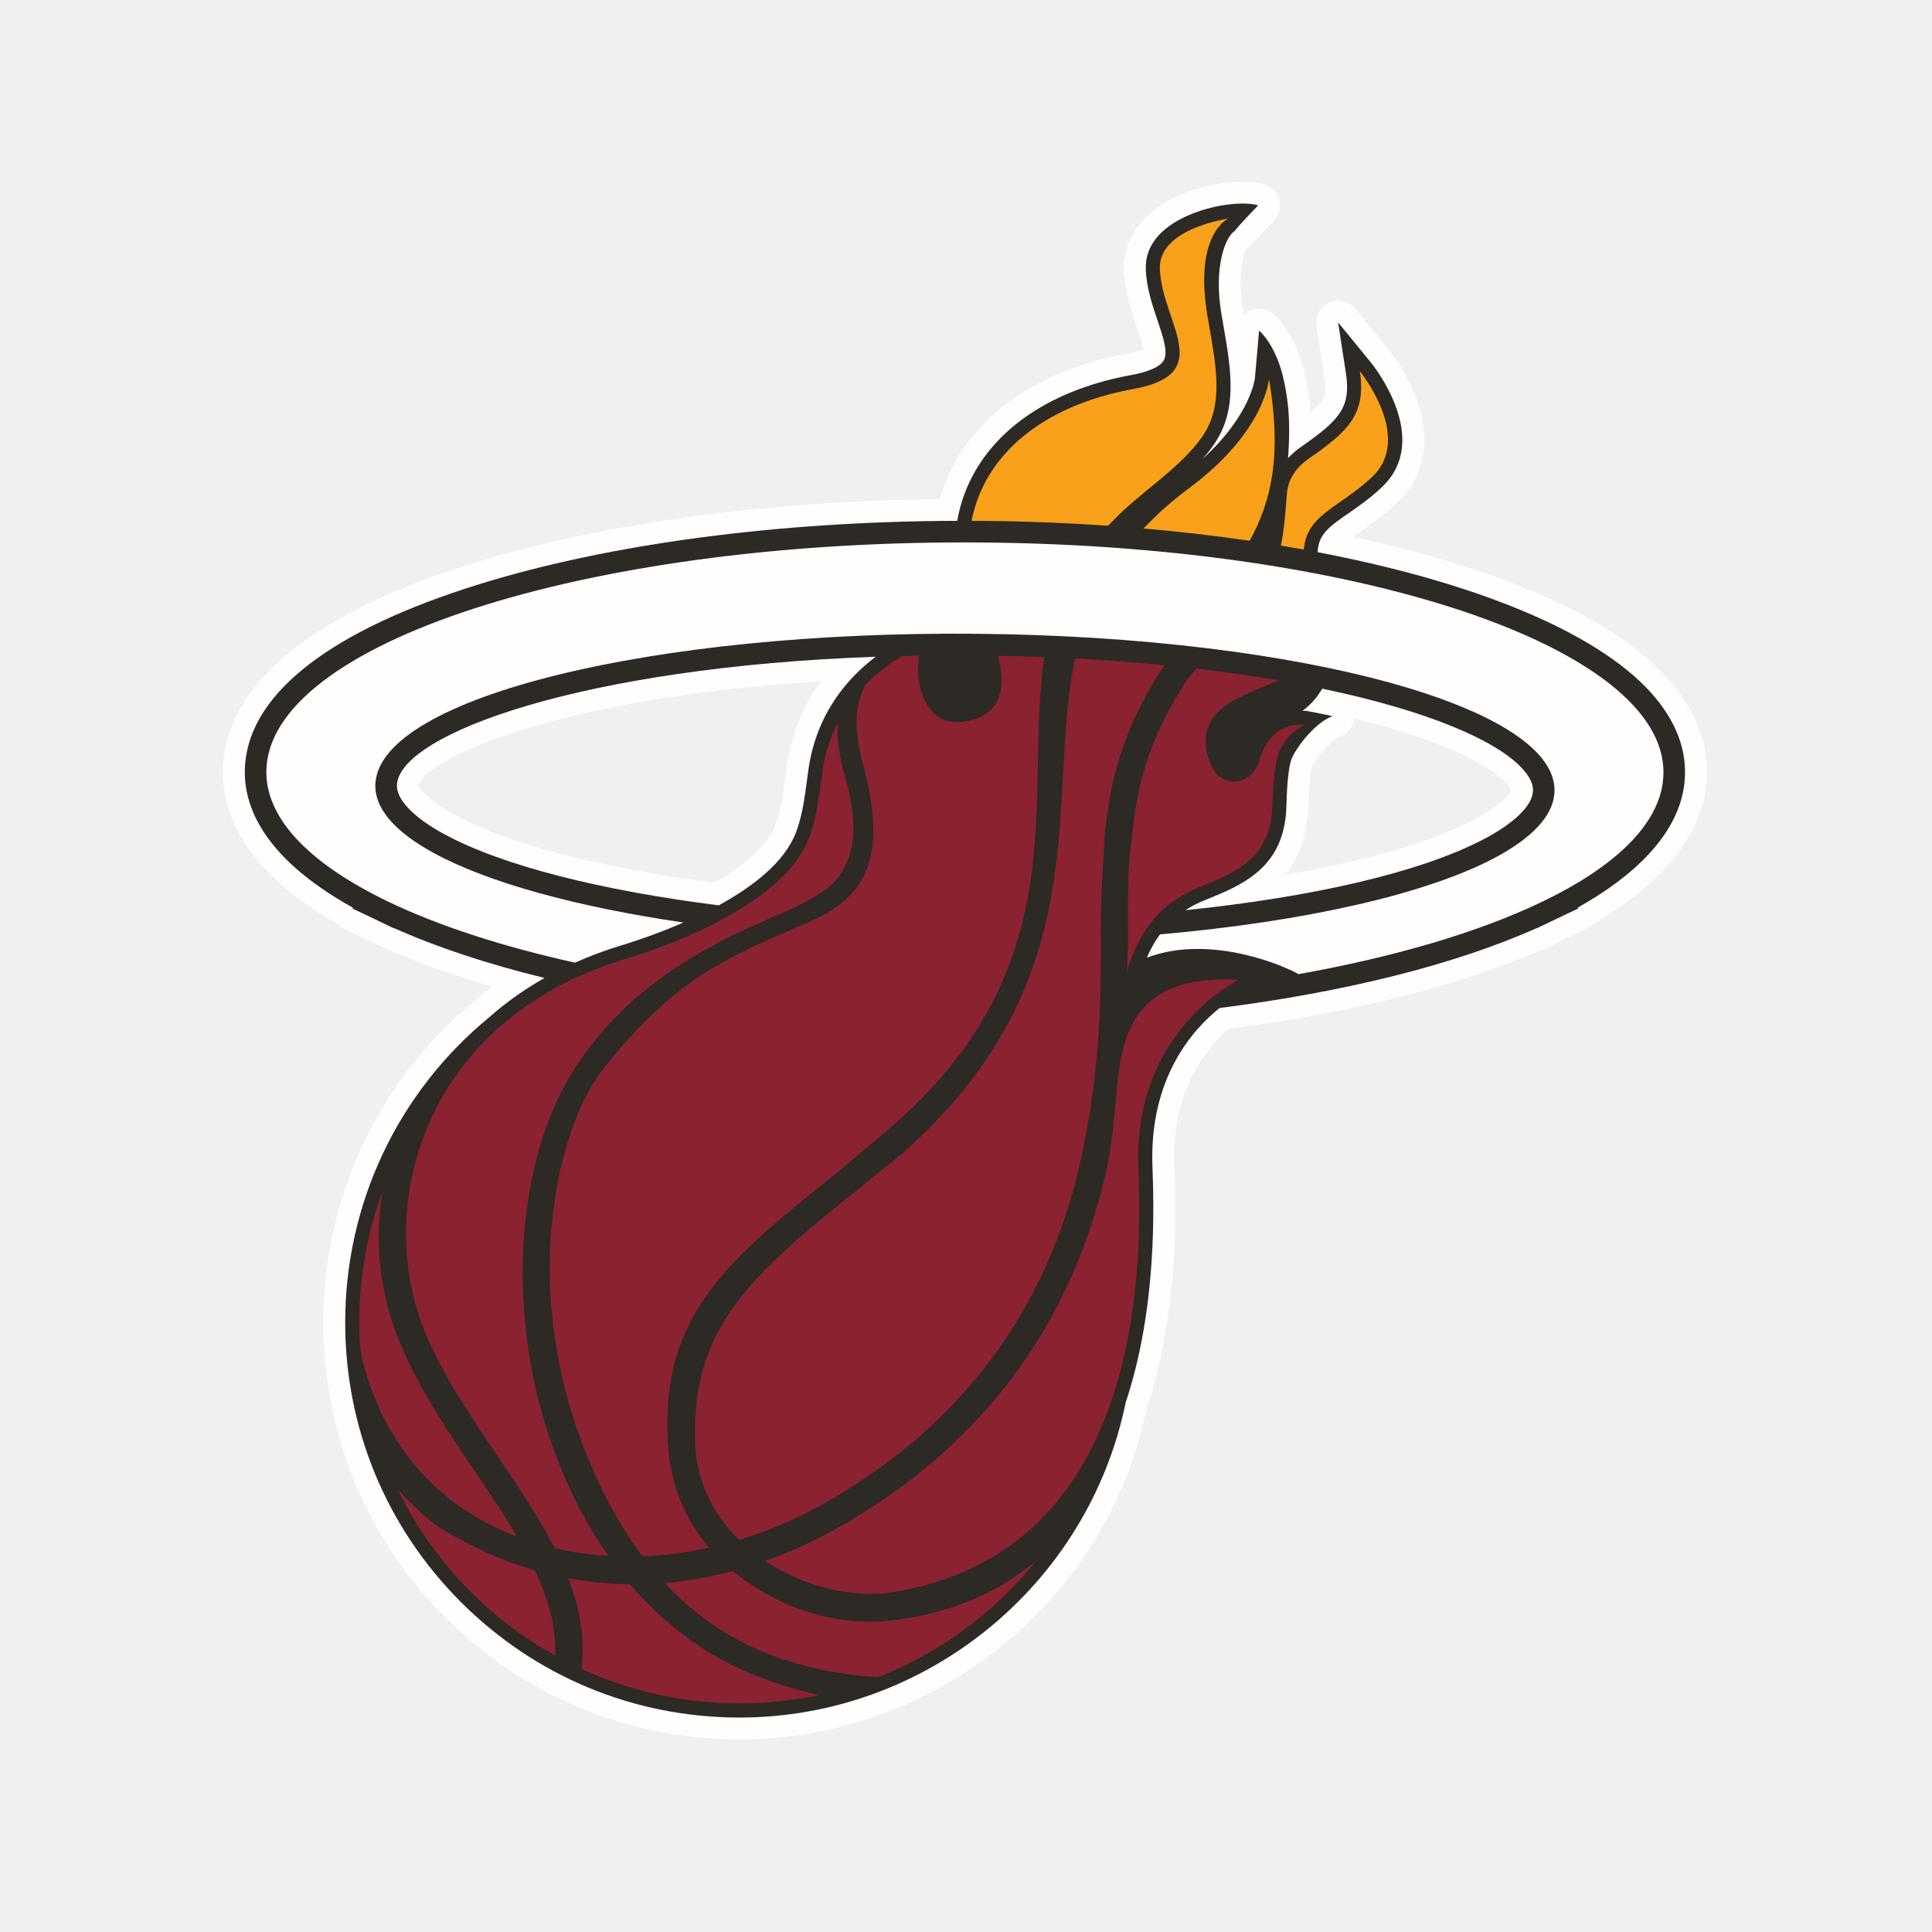
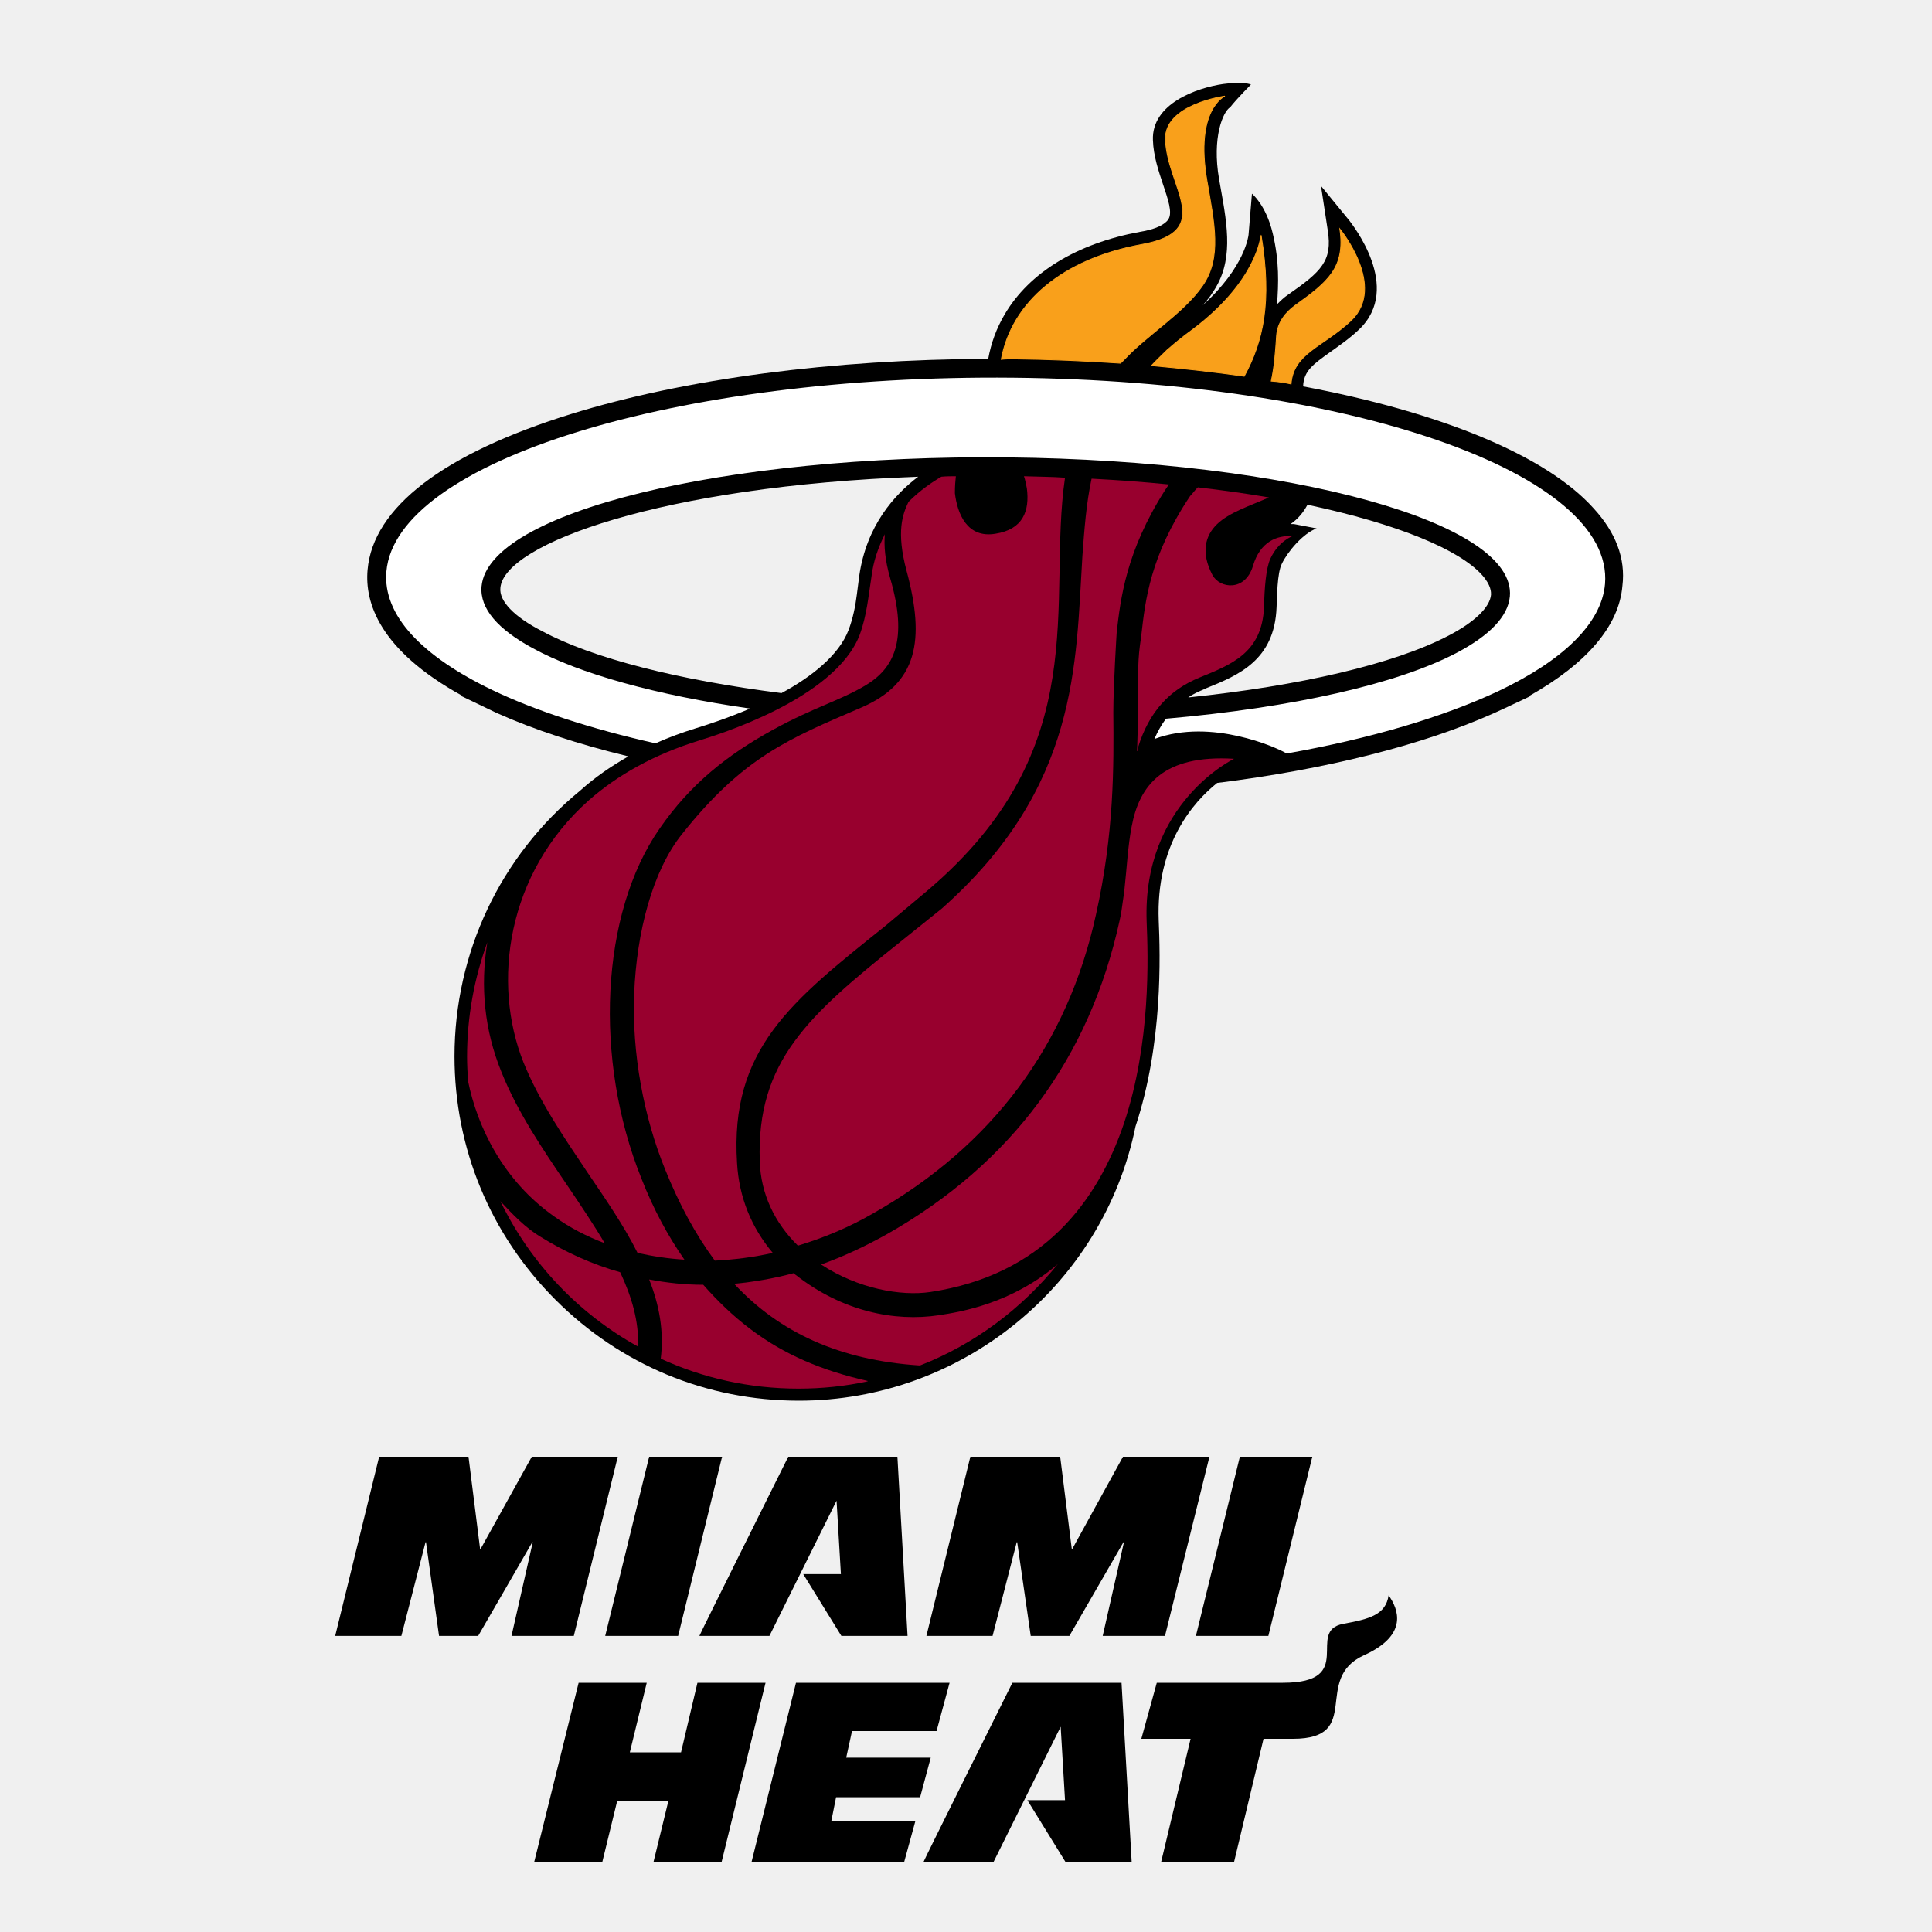
- <svg xmlns="http://www.w3.org/2000/svg" width="500" height="500" viewBox="0 0 500 500">
-   <g fill="none" fill-rule="evenodd">
-     <path d="M117.753 210.93c-.101-.056-.215-.113-.328-.17-6.923-3.808-8.902-6.766-9.05-7.333.532-6.121 33.417-22.716 104.084-27.103-4.129 5.668-7.579 12.98-8.857 22.24l-.77 5.577c-.418 2.879-.961 6.211-2.137 9.306-1.89 4.942-7.342 10.11-15.815 14.996-29.627-3.865-53.416-10.077-67.127-17.513m229.039-20.278a5.645 5.645 0 003.688-4.727c19.626 4.852 34.038 10.973 39.389 16.878.927 1.032 1.165 1.632 1.21 1.644-.237.827-2.432 3.888-9.672 7.685-10.984 5.792-27.862 10.678-48.812 14.237 3.382-4.217 5.735-9.918 5.995-17.944.215-7.243.713-9.453.973-10.065 1.516-3.015 5.227-6.983 7.229-7.708m84.57-15.303c-13.835-15.29-42.523-28.11-81.244-36.385.61-.442 1.334-.952 2.183-1.542 2.658-1.836 5.961-4.137 9.265-7.277 13.495-12.843 4.807-31.183-2.455-39.979l-8.44-10.315c-1.617-1.972-4.354-2.63-6.673-1.587a5.68 5.68 0 00-3.292 6.042L342.73 97.5c.622 4.058.475 5.86-3.575 9.272a63.51 63.51 0 00-1.652-10.712c-2.409-9.997-7.5-14.407-8.065-14.883-1.64-1.315-3.846-1.666-5.78-.839a5.69 5.69 0 00-1.777 1.168l-.203-1.168c-1.686-9.816.622-15.257.633-15.574a5.551 5.551 0 001.482-1.28c1.946-2.381 5.815-6.303 5.837-6.337 1.301-1.338 1.878-3.22 1.527-5.033a5.688 5.688 0 00-3.258-4.126c-1.097-.476-4.389-1.508-11.334-.624-13.089 1.814-26.109 9.465-25.69 22.467.17 5.588 1.923 10.745 3.348 14.928.577 1.723 1.391 4.126 1.663 5.588-.724.318-2.025.76-4.22 1.156-20.248 3.684-35.87 13.376-44.004 27.261a44.737 44.737 0 00-4.435 10.395c-45.022.487-87.794 6.359-120.905 16.628-40.35 12.503-62.647 30.243-64.502 51.258-.984 10.984 3.36 27.08 29.299 41.985a5.403 5.403 0 001.64 1.19l10.588 5.067c.283.148.589.261.894.34 8.088 3.57 17.15 6.813 27.07 9.703a87.22 87.22 0 00-4.344 3.593c-24.966 20.551-39.287 50.918-39.287 83.314 0 28.836 11.199 55.95 31.538 76.32 20.34 20.38 47.387 31.601 76.154 31.601 50.883 0 95.25-36.181 105.317-85.398 8.575-25.686 7.58-52.935 7.206-63.171-.679-19.111 8.043-30.05 14.084-35.31 32.172-4.204 60.203-11.3 81.233-20.572.305-.08.61-.193.893-.34l3.326-1.587c.045-.023.09-.034.136-.057l7.353-3.514a5.212 5.212 0 001.572-1.179c17.874-10.371 27.93-22.942 29.13-36.42.848-9.612-2.603-18.782-10.261-27.26" fill="#FEFEFE" fill-rule="nonzero" />
-     <path d="M102.739 202.926c1.142-13.047 48.065-30.276 123.902-32.963-7.036 5.282-15.384 14.52-17.443 29.38l-.77 5.623c-.508 3.469-1.12 7.005-2.454 10.508-2.919 7.674-11.154 13.999-19.966 18.827-30.532-3.854-56.052-10.292-70.95-18.385h-.023c-8.156-4.432-12.636-9.16-12.296-12.99m291.323-3.922c2.896 3.196 2.704 5.26 2.647 5.95-.316 3.684-4.932 8.128-12.647 12.197h-.022c-16.222 8.547-44.095 15.008-77.285 18.408a28.579 28.579 0 014.762-2.47l.543-.216c9.536-3.888 20.35-8.286 20.86-24.087.079-2.505.215-10.224 1.595-12.979 1.776-3.536 6.335-9.023 10.35-10.474.057-.034-6.708-1.348-6.708-1.348a11.101 11.101 0 00-1.052-.057c2.274-1.655 3.892-3.627 5.08-5.702 26.956 5.623 45.09 13.285 51.877 20.778m33.111-19.848c-14.253-15.745-45.679-28.52-86.165-36.25.18-4.659 3.009-6.63 8.054-10.122 2.636-1.825 5.611-3.9 8.609-6.745 13.065-12.434-2.274-31.477-2.93-32.282l-8.439-10.315 2.025 13.194c1.38 9.034-1.923 12.23-11.72 19.088a19.074 19.074 0 00-3.257 2.846c.407-6.03.69-12.752-1.335-21.174-2.036-8.434-6.165-11.846-6.165-11.846l-1.075 12.231c-.011.068-.95 9.544-13.575 21.004a38.404 38.404 0 003.01-3.82c6.187-9.023 4.4-19.292 2.33-31.171l-.43-2.506c-2.127-12.389 1.176-20.12 3.303-21.389 2.07-2.528 6.188-6.733 6.188-6.733s-2.184-.975-8.258-.181c-7.896 1.088-21.165 5.826-20.815 16.65.147 4.762 1.686 9.284 3.032 13.274 1.448 4.262 2.817 8.309 1.606 10.383-.972 1.644-3.902 2.947-8.484 3.786-18.608 3.39-32.862 12.118-40.135 24.564a39.138 39.138 0 00-4.82 13.148c-46.153.136-89.852 5.906-123.732 16.414-37.976 11.777-58.903 27.805-60.543 46.349-.871 9.76 3.529 23.838 27.907 37.372l-.17.181 6.923 3.31a.035.035 0 00.023.011l3.642 1.757.057-.056c11.233 5.032 24.412 9.385 39.095 12.967-5.226 2.958-10.045 6.359-14.367 10.213-23.62 19.428-37.228 48.231-37.228 78.927 0 27.317 10.61 53.003 29.887 72.318 19.276 19.315 44.898 29.947 72.16 29.947 48.247 0 90.238-34.266 99.944-81.533 8.235-24.7 7.285-51.19 6.923-61.176-.815-22.705 10.305-35.264 17.375-40.92 32.24-4.092 60.77-11.165 82.014-20.653l.034.034 3.439-1.632.022-.023 7.353-3.502-.203-.193c17.092-9.567 26.64-20.811 27.703-32.792.702-7.98-2.262-15.7-8.812-22.954" fill="#2D2925" fill-rule="nonzero" />
-     <path d="M93.268 349.47c2.67 13.456 10.35 29.574 25.611 40.331 4.615 3.242 9.638 5.872 14.966 7.9-3.303-5.633-7.138-11.312-11.04-17.093-7.308-10.78-14.854-21.944-19.639-33.937-4.955-12.412-6.312-25.39-4.151-38.437a98.454 98.454 0 00-6.041 34.005c0 2.437.113 4.851.294 7.232" fill="#8B2231" fill-rule="nonzero" />
-     <path d="M109.71 344.038c4.513 11.3 11.843 22.126 18.925 32.611 5.486 8.093 10.837 16.017 14.91 24.02a81.945 81.945 0 0013.868 2.006c-4.898-6.994-9.152-14.951-12.794-24.054-14.163-35.275-12.116-78.88 5.441-104.113 9.084-13.013 19.932-21.865 33.903-29.494 12.013-6.586 19.536-8.547 27.183-13.115 8.314-4.964 12.76-13.273 7.296-31.908-1.606-5.44-1.889-9.737-1.56-13.08-1.901 3.683-3.383 7.957-4.073 12.933l.045-.046c-.86 5.271-1.222 11.063-3.461 16.969-7.353 19.292-42.953 30.004-47.647 31.432-13.507 4.08-24.333 10.315-32.76 17.842-24.378 21.73-28.734 54.33-19.277 77.997" fill="#8B2231" fill-rule="nonzero" />
-     <path d="M258.196 169.696c.362 1.19.656 2.369.803 3.525.927 6.744-1.109 12.185-9.355 13.511-8.496 1.372-11.392-6.03-12.048-12.072-.068-2.097.09-3.774.26-4.987-1.425.023-2.839.045-4.253.09a44.456 44.456 0 00-9.672 7.46c-1.697 3.649-3.744 8.693-.6 20.527 5.543 20.868 3.19 33.461-13.529 40.67-21.323 9.193-34.943 14.589-53.224 37.622-8.699 10.96-13.45 29.12-14.23 47.403-.759 17.74 2.884 36.692 9.117 52.221 4.174 10.395 9.05 19.429 14.774 27.103a97.7 97.7 0 0017.273-2.222c-6.346-7.459-10-16.527-10.656-26.706-2.183-33.835 16.007-48.072 43.993-70.55l12.523-10.53c49.977-42.53 35.396-85.784 40.894-122.714a581.727 581.727 0 00-12.07-.351" fill="#8B2231" fill-rule="nonzero" />
-     <path d="M278.218 170.407c-1.527 7.38-2.217 15.076-2.703 23.045-1.98 32.169-1.018 68.589-41.652 104.759l-12.296 9.964c-27.195 21.854-42.75 35.501-41.675 65.222.351 9.805 4.48 18.386 11.37 25.13a107.914 107.914 0 0022.352-9.612c35.35-20.097 57.59-50.147 66.086-88.698 5.385-24.37 5.272-44.195 5.181-60.133-.045-8.059.996-23.86.996-23.86 1.13-9.975 2.737-23.962 14.287-42.291.373-.59.78-1.19 1.165-1.791a519.302 519.302 0 00-23.11-1.735" fill="#8B2231" fill-rule="nonzero" />
-     <path d="M290.114 273.825v-.125c0 .057-.011.125-.011.181-1.109 5.77-1.391 12.254-2.093 18.715-.34 2.47-.667 4.862-1.03 7.186a53.537 53.537 0 01-.395 1.961c-8.925 40.591-32.025 72.194-69.174 93.322-6.38 3.628-12.862 6.609-19.367 8.921 10.894 7.243 23.597 9.476 32.33 8.161 33.36-5.021 49.616-26.83 57.444-50.158 8.032-23.94 7.172-49.489 6.787-60.065-1.267-35.331 26.007-48.367 26.007-48.367-21.21-1.156-28.167 8.105-30.498 20.268" fill="#8B2231" fill-rule="nonzero" />
-     <path d="M267.838 404.148c-13.642 11.426-28.348 13.931-35.034 14.963-13.133 2.017-28.688-1.111-42.443-11.982-.226-.181-.441-.374-.656-.555-5.894 1.575-11.799 2.63-17.681 3.117 13.461 14.486 31.187 22.716 54.954 24.337.102 0 .215.01.306.01h.023c16.176-6.358 30.271-16.877 40.961-30.264-.147.136-.283.25-.43.374m-124.146 24.333c.26-7.447-1.832-14.77-5.249-22.092-8.156-2.358-16.153-5.872-23.846-10.553-4.332-2.641-8.235-6.676-11.685-10.428-.012-.023-.034-.023-.046-.046a98.865 98.865 0 0040.826 43.13v-.01zm68.03 10.153c-13.303-3.083-24.684-7.81-34.672-15.393a89.696 89.696 0 01-13.982-13.228 92.774 92.774 0 01-16.03-1.587c2.942 7.606 4.423 15.36 3.473 23.498v.011a97.897 97.897 0 0040.871 8.91c7.025 0 13.88-.749 20.487-2.154-.057-.012-.102-.046-.147-.057M326.046 196.47c-2.296 7.685-9.841 6.779-12.025 2.63-3.472-6.552-2.16-11.619 1.46-15.076 3.608-3.457 9.525-5.305 15.26-7.9a.649.649 0 01.08-.046 415.968 415.968 0 00-21.155-3.038c-.101.125-.203.238-.305.352a95.137 95.137 0 00-1.968 2.29c-11.867 17.886-13.349 31.137-14.514 41.327l-.362 3.14c-.656 5.35-.622 12.095-.588 19.893.011 1.066.022 2.177.022 3.31a565.83 565.83 0 01-.316 8.026c.067.022.113.034.17.045.09-1.088.135-1.508.124-.952 3.36-10.712 9.525-17.23 18.212-20.766 9.412-3.82 18.7-7.345 19.13-21.038.192-5.713.61-11.437 1.911-14.35 2.376-5.294 6.63-6.7 6.63-6.7-4.571-.442-9.56 1.474-11.766 8.853" fill="#8B2231" fill-rule="nonzero" />
-     <path d="M337.435 142.236c.69-9.159 9.344-10.87 17.715-18.85 10.758-10.224-3.224-27.307-3.224-27.307 1.765 11.483-3.54 15.87-13.246 22.637-3.077 2.154-5.317 5.169-5.622 8.966-.34 4.262-.623 8.864-1.55 13.523 2.002.328 3.97.68 5.927 1.031m-29.61-15.96a102.623 102.623 0 00-7.274 5.939 224.629 224.629 0 00-4.627 4.556 472.375 472.375 0 0127.489 3.174c5.656-10.315 8.36-22.024 5-41.951 0 0-.78 13.5-20.588 28.281m-52.801 8.534c10.803.102 21.402.545 31.742 1.247.35-.34.667-.691 1.03-1.031 6.945-7.459 17.669-13.761 23.416-22.126 5.735-8.377 3.427-18.601 1.3-30.99-3.653-21.356 5.328-25.312 5.328-25.312s-18.009 2.482-17.67 12.922c.465 14.01 14.876 27.193-6.832 31.149-23.823 4.341-38.631 17.252-41.889 34.13 1.188.011 2.376 0 3.575.011" fill="#F9A11A" fill-rule="nonzero" />
-     <path d="M254.962 140.403c-99.797-.986-183.055 24.824-185.95 57.65-1.154 13.07 10.622 25.29 31.515 35.321 12.919 6.2 29.31 11.55 48.28 15.767a102.09 102.09 0 0111.946-4.466 151.85 151.85 0 0016.12-5.928c-27.94-4.092-50.565-10.372-64.48-17.91-10.27-5.577-15.803-11.834-15.214-18.408 1.945-22.035 71.81-39.23 156.063-38.403 84.242.838 150.973 19.371 149.027 41.418-.531 5.997-6.097 11.641-15.622 16.663-17.602 9.26-48.688 16.39-86.448 19.712a29.452 29.452 0 00-3.394 6.03c17.172-6.529 36.957 3.117 36.957 3.117s1.324.51 2.252 1.145c25.056-4.477 46.583-10.848 62.715-18.556 19.083-9.102 30.656-20.063 31.696-31.942 2.896-32.815-75.656-60.235-175.464-61.21" fill="#FEFEFE" fill-rule="nonzero" />
-     <path d="M0 0h500v500H0z" />
+ <svg xmlns="http://www.w3.org/2000/svg" version="1.1" id="Layer_3" x="0px" y="0px" viewBox="0 0 400 400" style="enable-background:new 0 0 400 400;" xml:space="preserve">
+   <style type="text/css">
+ 	.st0{fill:#98002E;}
+ 	.st1{fill:#F9A01B;}
+ 	.st2{fill:none;stroke:#F9A01B;stroke-width:0.174;}
+ 	.st3{fill:#FFFFFF;}
+ </style>
+   <g>
+     <path d="M329.9,105.2c-9.9-11-31.9-19.9-60.1-25.2c0.1-3.2,2.1-4.6,5.6-7.1c1.8-1.3,3.9-2.7,6-4.7c9.1-8.7-1.6-21.9-2-22.5   l-5.9-7.2l1.4,9.2c1,6.3-1.3,8.5-8.2,13.3c-0.9,0.6-1.6,1.3-2.3,2c0.3-4.2,0.5-8.9-0.9-14.7c-1.4-5.9-4.3-8.2-4.3-8.2l-0.7,8.5   c0,0.1-0.7,6.7-9.5,14.6c0.8-0.9,1.5-1.7,2.1-2.7c4.3-6.3,3.1-13.4,1.6-21.7l-0.3-1.7c-1.5-8.6,0.8-14,2.3-14.9   c1.4-1.8,4.3-4.7,4.3-4.7s-1.5-0.7-5.8-0.1c-5.5,0.8-14.8,4.1-14.5,11.6c0.1,3.3,1.2,6.5,2.1,9.2c1,3,2,5.8,1.1,7.2   c-0.7,1.1-2.7,2.1-5.9,2.6c-13,2.4-22.9,8.4-28,17.1c-1.7,2.9-2.8,5.9-3.4,9.2c-32.2,0.1-62.7,4.1-86.3,11.4   c-26.5,8.2-41.1,19.4-42.2,32.3c-0.6,6.8,2.5,16.6,19.5,26l-0.1,0.1l4.8,2.3c0,0,0,0,0,0l2.5,1.2l0,0c7.8,3.5,17,6.5,27.3,9   c-3.7,2.1-7,4.4-10,7.1c-16.5,13.5-26,33.6-26,55c0,19,7.4,36.9,20.9,50.4c13.5,13.5,31.3,20.9,50.4,20.9c33.7,0,63-23.9,69.7-56.8   c5.7-17.2,5.1-35.6,4.8-42.6c-0.6-15.8,7.2-24.6,12.1-28.5c22.5-2.8,42.4-7.8,57.2-14.4l0,0l2.4-1.1c0,0,0,0,0,0l5.1-2.4l-0.1-0.1   c11.9-6.7,18.6-14.5,19.3-22.8C336.6,115.6,334.5,110.2,329.9,105.2 M306.8,119c2,2.2,1.9,3.7,1.9,4.1c-0.2,2.6-3.4,5.7-8.8,8.5   l0,0c-11.3,5.9-30.8,10.4-53.9,12.8c1-0.7,2.1-1.2,3.3-1.7l0.4-0.2c6.7-2.7,14.2-5.8,14.6-16.8c0.1-1.8,0.1-7.1,1.1-9   c1.2-2.5,4.4-6.3,7.2-7.3c0,0-4.7-0.9-4.7-0.9c-0.2,0-0.5,0-0.7,0c1.6-1.1,2.7-2.5,3.5-4C289.5,108.5,302.1,113.8,306.8,119    M103.6,121.7c0.8-9.1,33.5-21.1,86.5-23c-4.9,3.7-10.7,10.1-12.2,20.5l-0.5,3.9c-0.3,2.4-0.8,4.9-1.7,7.3   c-2,5.3-7.8,9.8-13.9,13.1c-21.3-2.7-39.1-7.2-49.5-12.8l0,0C106.4,127.7,103.3,124.4,103.6,121.7" />
+     <polygon points="140.4,338.7 149.5,301.6 134.4,301.6 125.3,338.7  " />
+     <path d="M173.2,310.7l0.9,15.2h-7.8l7.9,12.8h13.7l-2.1-37.1h-22.6c0,0-18.5,37.1-18.4,37.1h14.5L173.2,310.7L173.2,310.7z" />
+     <polygon points="138.4,372.8 135.3,385.5 149.4,385.5 158.5,348.4 144.4,348.4 141,362.8 130.4,362.8 133.9,348.4 119.8,348.4    110.6,385.5 124.7,385.5 127.8,372.8  " />
+     <polygon points="172.1,377.1 173.1,372.1 190.5,372.1 192.7,363.9 175.2,363.9 176.4,358.4 193.9,358.4 196.6,348.4 164.8,348.4    155.6,385.5 187.2,385.5 189.5,377.1  " />
+     <polygon points="262.6,338.7 271.7,301.6 256.7,301.6 247.6,338.7  " />
+     <path d="M287.5,330.3c2,2.8,4.2,8.2-5.1,12.4c-10.8,4.9,0,17.3-14.7,17.3h-6.1l-6.1,25.5h-15.1l6.1-25.5l-10.2,0l3.2-11.6h26.1   c15.5,0,4.6-10.7,12.5-12.2C283.6,335.2,286.9,334.3,287.5,330.3" />
+     <polygon points="99.4,320.7 97,301.6 78.5,301.6 69.4,338.7 83.1,338.7 88.1,319.3 88.2,319.3 90.9,338.7 99,338.7 110.2,319.3    110.3,319.3 105.9,338.7 118.8,338.7 127.9,301.6 110.1,301.6 99.5,320.7  " />
+     <polygon points="221.9,320.7 219.5,301.6 200.9,301.6 191.8,338.7 205.5,338.7 210.5,319.3 210.6,319.3 213.4,338.7 221.4,338.7    232.6,319.3 232.7,319.3 228.3,338.7 241.2,338.7 250.4,301.6 232.5,301.6 222,320.7  " />
+     <path d="M219.6,357.5l0.9,15.2h-7.8l7.9,12.8h13.7l-2.1-37.1h-22.6c0,0-18.5,37.1-18.4,37.1h14.5L219.6,357.5L219.6,357.5z" />
+     <path class="st0" d="M96.9,223.8c1.9,9.4,7.2,20.6,17.9,28.1c3.2,2.3,6.7,4.1,10.4,5.5c-2.3-3.9-5-7.9-7.7-11.9   c-5.1-7.5-10.4-15.3-13.7-23.6c-3.5-8.6-4.4-17.7-2.9-26.8c-2.7,7.4-4.2,15.4-4.2,23.7C96.7,220.5,96.8,222.1,96.9,223.8" />
+     <path class="st0" d="M108.4,220c3.2,7.9,8.3,15.4,13.2,22.7c3.8,5.6,7.6,11.1,10.4,16.7c3.1,0.7,6.4,1.2,9.7,1.4   c-3.4-4.9-6.4-10.4-8.9-16.8c-9.9-24.6-8.5-54.9,3.8-72.5c6.3-9.1,13.9-15.2,23.6-20.5c8.4-4.6,13.6-5.9,19-9.1   c5.8-3.5,8.9-9.2,5.1-22.2c-1.1-3.8-1.3-6.8-1.1-9.1c-1.3,2.6-2.4,5.5-2.8,9l0,0c-0.6,3.7-0.9,7.7-2.4,11.8   c-5.1,13.4-30,20.9-33.2,21.9c-9.4,2.9-17,7.2-22.9,12.4C104.9,180.8,101.8,203.5,108.4,220" />
+     <path class="st0" d="M212,98.6c0.3,0.8,0.4,1.7,0.6,2.5c0.6,4.7-0.8,8.5-6.5,9.4c-5.9,1-7.9-4.2-8.4-8.4c0-1.5,0.1-2.6,0.2-3.5   c-1,0-2,0-3,0.1c-1.9,1.1-4.4,2.8-6.8,5.2c-1.2,2.5-2.6,6.1-0.4,14.3c3.9,14.5,2.2,23.3-9.4,28.3c-14.9,6.4-24.4,10.2-37.1,26.2   c-6.1,7.6-9.4,20.3-9.9,33c-0.5,12.4,2,25.6,6.4,36.4c2.9,7.2,6.3,13.5,10.3,18.9c4-0.2,8-0.7,12-1.6c-4.4-5.2-7-11.5-7.4-18.6   c-1.5-23.6,11.2-33.5,30.7-49.1l8.7-7.3c34.9-29.6,24.7-59.7,28.5-85.5C217.7,98.7,214.9,98.7,212,98.6" />
+     <path class="st0" d="M226,99.1c-1.1,5.1-1.5,10.5-1.9,16c-1.4,22.4-0.7,47.8-29.1,73l-8.6,6.9c-19,15.2-29.8,24.7-29.1,45.4   c0.2,6.8,3.1,12.8,7.9,17.5c5.3-1.6,10.6-3.8,15.6-6.7c24.7-14,40.2-34.9,46.1-61.8c3.8-17,3.7-30.8,3.6-41.9   c0-5.6,0.7-16.6,0.7-16.6c0.8-6.9,1.9-16.7,10-29.4c0.3-0.4,0.5-0.8,0.8-1.2C237,99.8,231.6,99.4,226,99.1" />
+     <path class="st0" d="M234.3,171.1L234.3,171.1C234.3,171.1,234.3,171.1,234.3,171.1c-0.8,4.1-1,8.6-1.5,13.1   c-0.2,1.7-0.5,3.4-0.7,5c-0.1,0.5-0.2,0.9-0.3,1.4c-6.2,28.3-22.3,50.3-48.3,65c-4.5,2.5-9,4.6-13.5,6.2c7.6,5,16.5,6.6,22.6,5.7   c23.3-3.5,34.6-18.7,40.1-34.9c5.6-16.7,5-34.5,4.7-41.8c-0.9-24.6,18.1-33.7,18.1-33.7C240.8,156.2,235.9,162.6,234.3,171.1" />
+     <path class="st0" d="M218.8,261.9c-9.5,8-19.8,9.7-24.4,10.4c-9.2,1.4-20-0.8-29.6-8.3c-0.2-0.1-0.3-0.3-0.5-0.4   c-4.1,1.1-8.2,1.8-12.3,2.2c9.4,10.1,21.8,15.8,38.3,16.9c0.1,0,0.1,0,0.2,0h0c11.3-4.4,21.1-11.8,28.6-21.1   C219,261.7,218.9,261.8,218.8,261.9" />
+     <path class="st0" d="M132.1,278.8c0.2-5.2-1.3-10.3-3.7-15.4c-5.7-1.6-11.3-4.1-16.6-7.4c-3-1.8-5.7-4.6-8.2-7.3c0,0,0,0,0,0   C109.8,261.5,119.8,272,132.1,278.8L132.1,278.8z" />
+     <path class="st0" d="M179.6,285.9c-9.3-2.1-17.2-5.4-24.2-10.7c-3.6-2.7-6.8-5.8-9.8-9.2c-3.8,0-7.5-0.4-11.2-1.1   c2.1,5.3,3.1,10.7,2.4,16.4v0c8.7,4,18.3,6.2,28.5,6.2c4.9,0,9.7-0.5,14.3-1.5C179.7,285.9,179.6,285.9,179.6,285.9" />
+     <path class="st0" d="M259.4,117.2c-1.6,5.3-6.9,4.7-8.4,1.8c-2.4-4.6-1.5-8.1,1-10.5c2.5-2.4,6.6-3.7,10.7-5.5c0,0,0,0,0.1,0   c-4.6-0.8-9.6-1.5-14.8-2.1c-0.1,0.1-0.1,0.2-0.2,0.2c-0.5,0.5-0.9,1.1-1.4,1.6c-8.3,12.4-9.3,21.7-10.1,28.8l-0.3,2.2   c-0.5,3.7-0.4,8.4-0.4,13.9c0,0.7,0,1.5,0,2.3c-0.1,1.9-0.1,3.8-0.2,5.6c0,0,0.1,0,0.1,0c0.1-0.8,0.1-1.1,0.1-0.7   c2.3-7.5,6.6-12,12.7-14.5c6.6-2.7,13-5.1,13.4-14.6c0.1-4,0.4-8,1.3-10c1.7-3.7,4.6-4.7,4.6-4.7   C264.4,110.8,260.9,112.1,259.4,117.2" />
+     <path class="st1" d="M267.3,79.5c0.5-6.4,6.5-7.6,12.4-13.1c7.5-7.1-2.3-19-2.3-19c1.2,8-2.5,11-9.2,15.8c-2.1,1.5-3.7,3.6-3.9,6.3   c-0.2,3-0.4,6.2-1.1,9.4C264.6,79,266,79.2,267.3,79.5" />
+     <path class="st2" d="M267.3,79.5c0.5-6.4,6.5-7.6,12.4-13.1c7.5-7.1-2.3-19-2.3-19c1.2,8-2.5,11-9.2,15.8c-2.1,1.5-3.7,3.6-3.9,6.3   c-0.2,3-0.4,6.2-1.1,9.4C264.6,79,266,79.2,267.3,79.5z" />
+     <path class="st1" d="M246.7,68.4c-1.8,1.3-3.5,2.7-5.1,4.1c-1.1,1.1-2.2,2.1-3.2,3.2c6.6,0.6,13,1.3,19.2,2.2   c3.9-7.2,5.8-15.3,3.5-29.2C261,48.7,260.5,58.1,246.7,68.4" />
+     <path class="st2" d="M246.7,68.4c-1.8,1.3-3.5,2.7-5.1,4.1c-1.1,1.1-2.2,2.1-3.2,3.2c6.6,0.6,13,1.3,19.2,2.2   c3.9-7.2,5.8-15.3,3.5-29.2C261,48.7,260.5,58.1,246.7,68.4z" />
+     <path class="st1" d="M209.8,74.3c7.5,0.1,14.9,0.4,22.2,0.9c0.2-0.2,0.5-0.5,0.7-0.7c4.8-5.2,12.3-9.6,16.3-15.4   c4-5.8,2.4-12.9,0.9-21.6c-2.6-14.9,3.7-17.6,3.7-17.6s-12.6,1.7-12.3,9c0.3,9.8,10.4,18.9-4.8,21.7c-16.6,3-27,12-29.2,23.8   C208.2,74.3,209,74.3,209.8,74.3" />
+     <path class="st2" d="M209.8,74.3c7.5,0.1,14.9,0.4,22.2,0.9c0.2-0.2,0.5-0.5,0.7-0.7c4.8-5.2,12.3-9.6,16.3-15.4   c4-5.8,2.4-12.9,0.9-21.6c-2.6-14.9,3.7-17.6,3.7-17.6s-12.6,1.7-12.3,9c0.3,9.8,10.4,18.9-4.8,21.7c-16.6,3-27,12-29.2,23.8   C208.2,74.3,209,74.3,209.8,74.3z" />
+     <path class="st3" d="M209.8,78.2C140.1,77.5,82,95.5,80,118.3c-0.8,9.1,7.4,17.6,22,24.6c9,4.3,20.4,8,33.7,11   c2.7-1.2,5.4-2.2,8.3-3.1c2.3-0.7,6.6-2.1,11.3-4.1c-19.5-2.8-35.3-7.2-45-12.5c-7.2-3.9-11-8.2-10.6-12.8   c1.4-15.4,50.1-27.3,108.9-26.7c58.8,0.6,105.4,13.5,104,28.8c-0.4,4.2-4.3,8.1-10.9,11.6c-12.3,6.5-34,11.4-60.3,13.7   c-0.9,1.2-1.7,2.6-2.4,4.2c12-4.5,25.8,2.2,25.8,2.2s0.9,0.4,1.6,0.8c17.5-3.1,32.5-7.6,43.8-12.9c13.3-6.3,21.4-14,22.1-22.2   C334.2,98,279.4,78.9,209.8,78.2" />
  </g>
+   <g id="Layer_2">
+ </g>
</svg>
